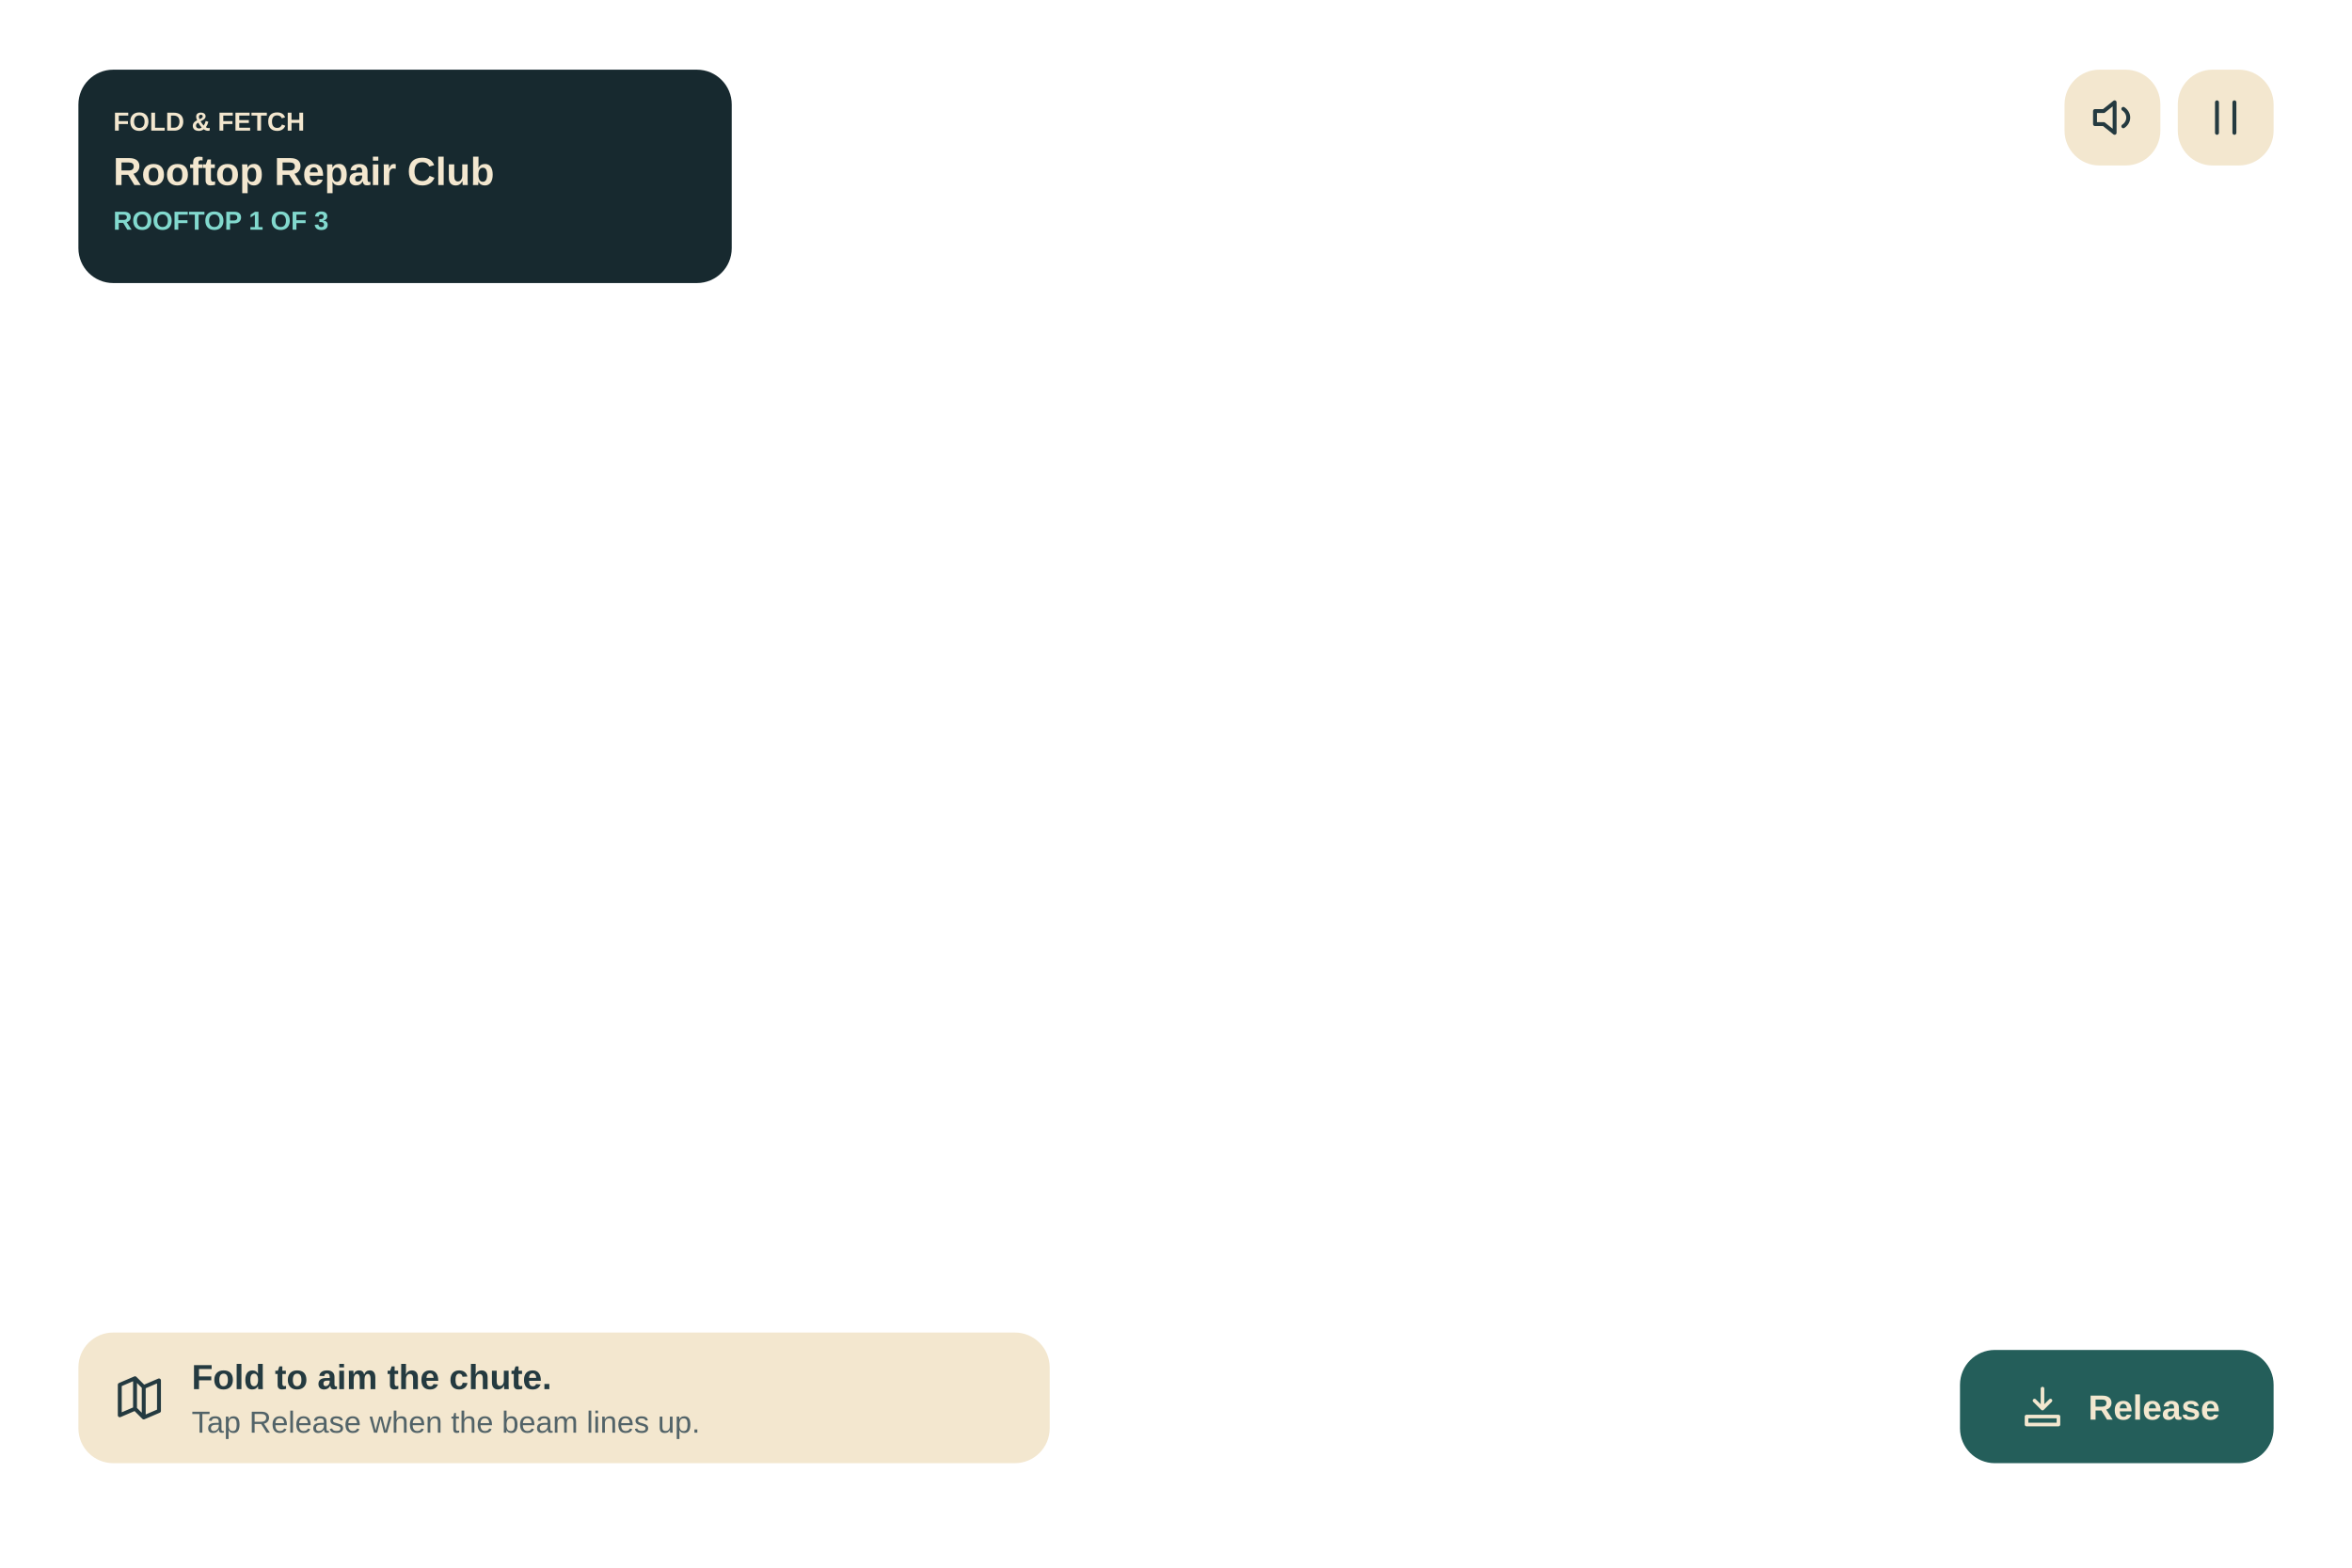
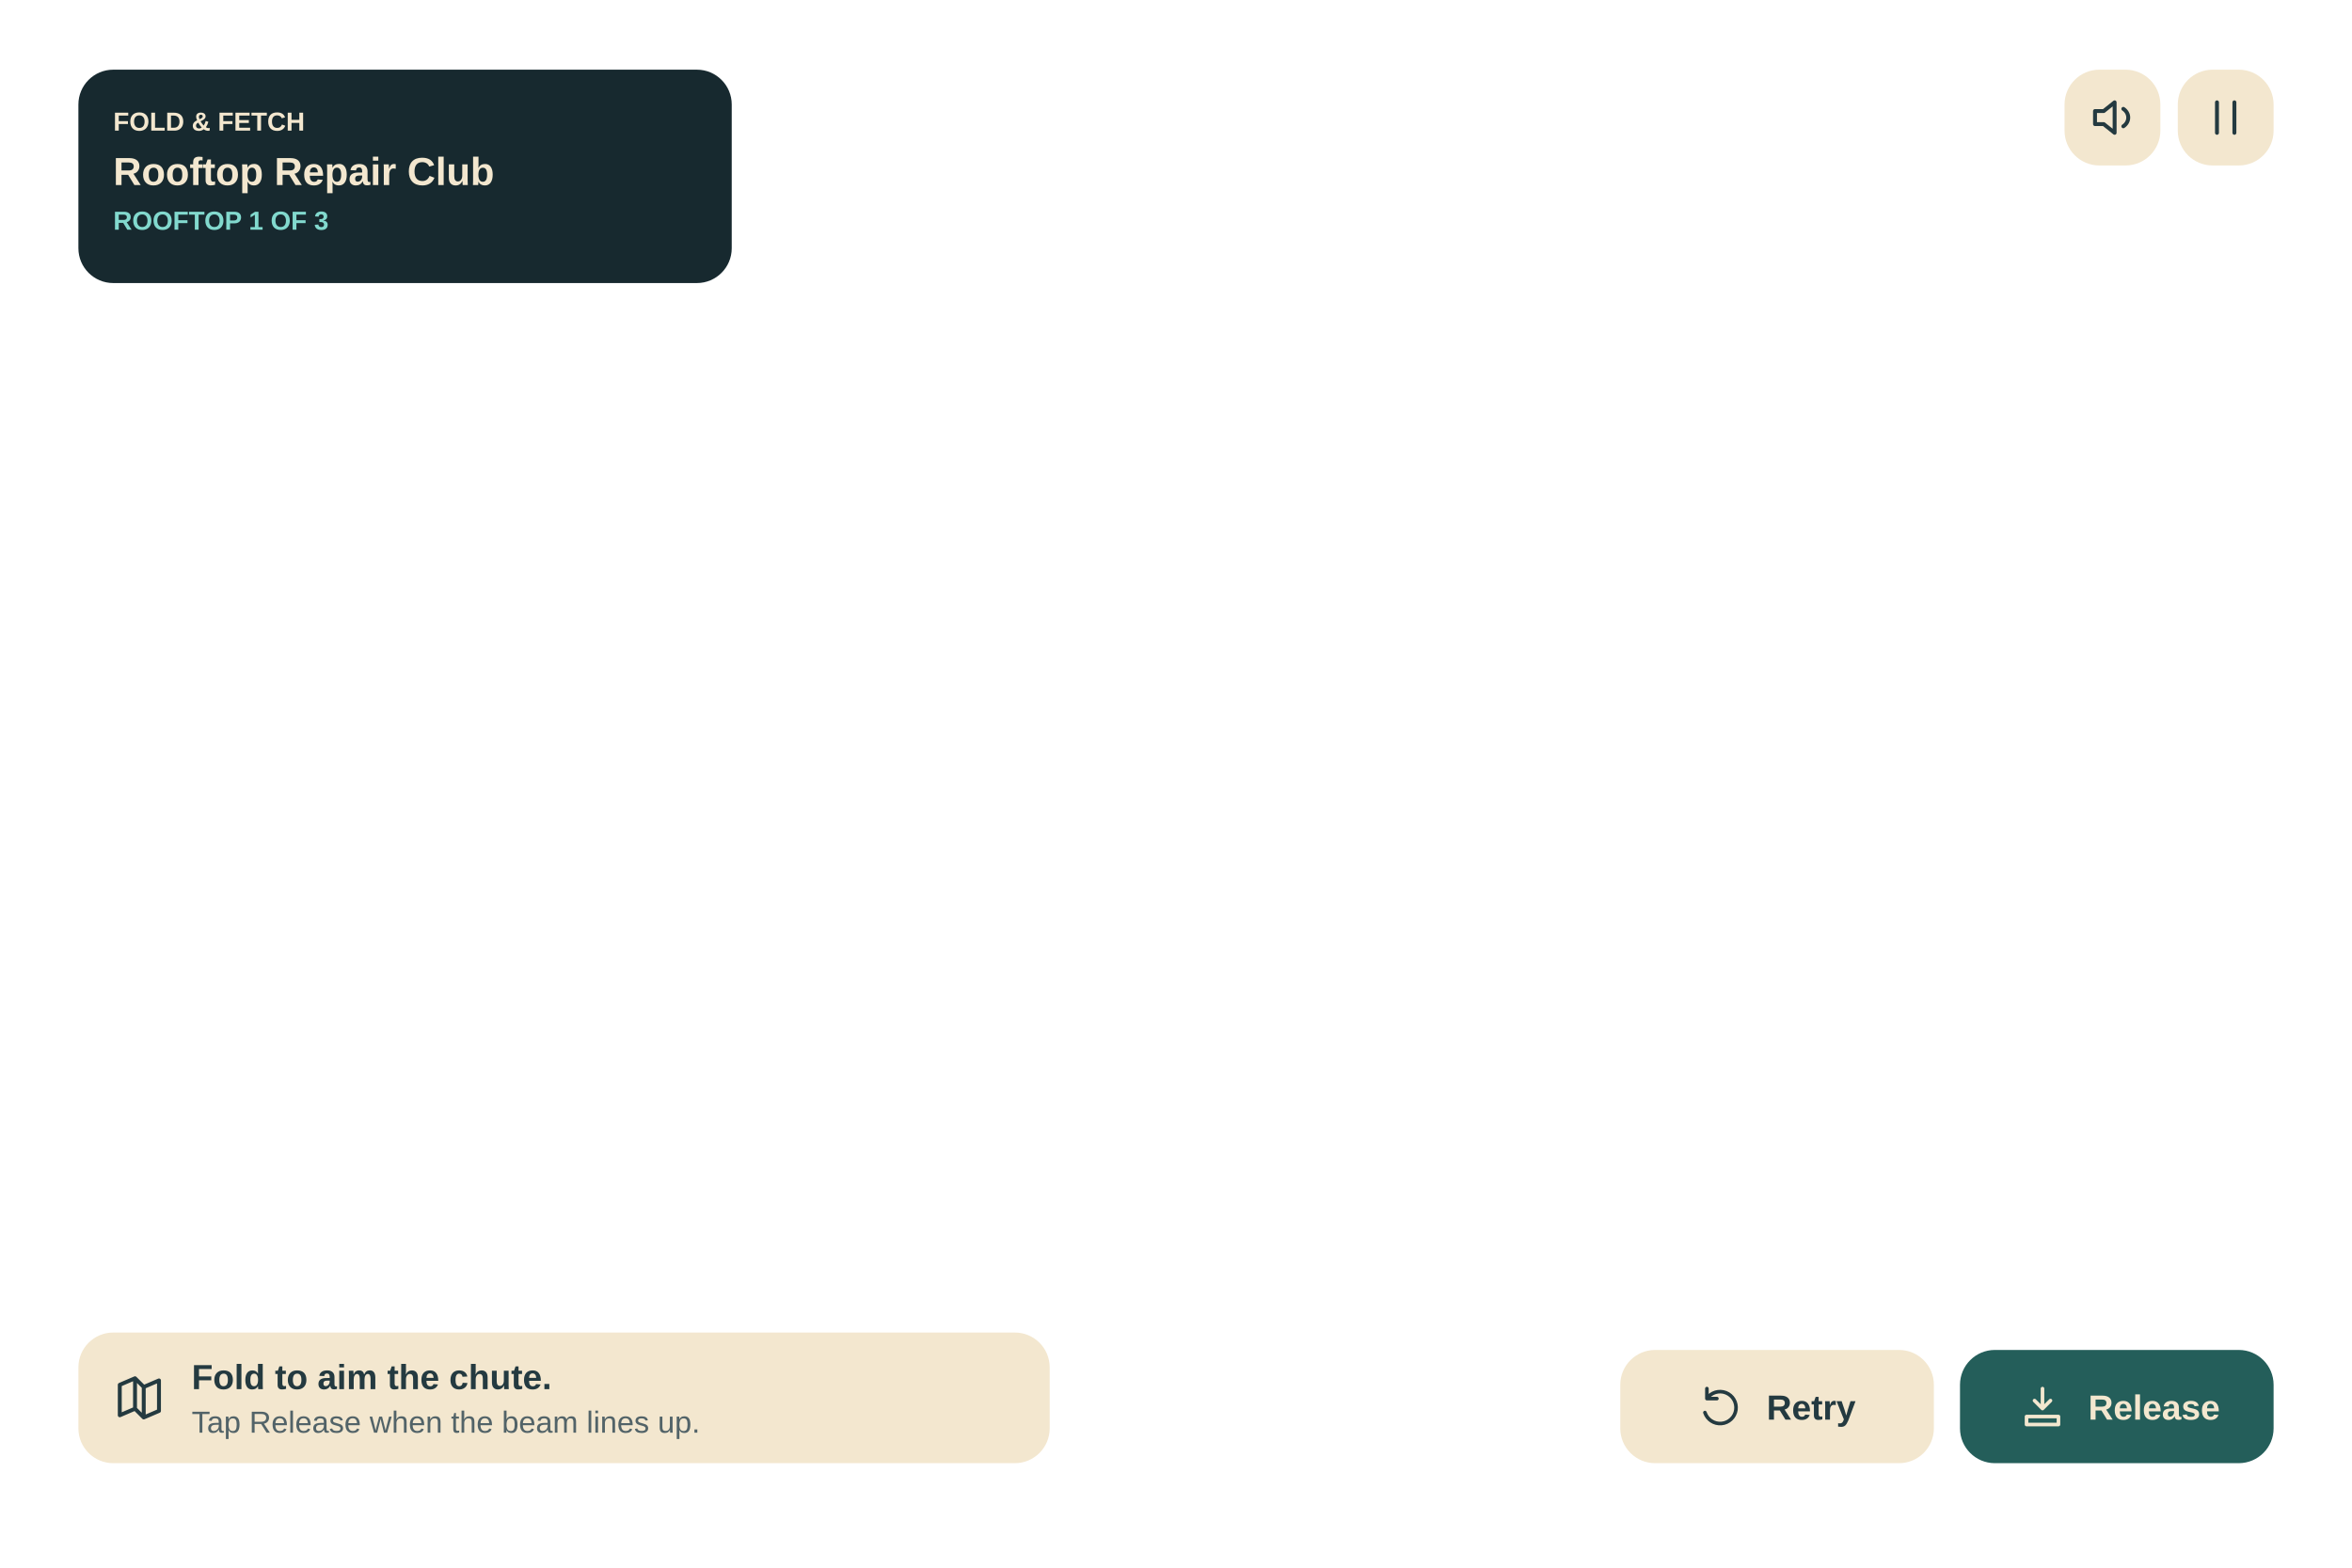
<svg xmlns="http://www.w3.org/2000/svg" width="1080" height="720" viewBox="0 0 1080 720">
  <g id="Level header" transform="translate(36 32)">
    <rect width="300" height="98" rx="16" fill="#17292F" />
    <text id="Game name" x="16" y="28" font-family="Nunito, ui-rounded, -apple-system, Arial, sans-serif" font-size="12" font-weight="600" fill="#F3E7CF">FOLD &amp; FETCH</text>
    <text id="Level name" x="16" y="53.0" font-family="Nunito, ui-rounded, -apple-system, Arial, sans-serif" font-size="18" font-weight="600" fill="#F3E7CF">Rooftop Repair Club</text>
    <text id="Stage progress" x="16" y="73.5" font-family="Nunito, ui-rounded, -apple-system, Arial, sans-serif" font-size="12" font-weight="600" fill="#82D9CE">ROOFTOP 1 OF 3</text>
  </g>
  <g id="audio-on control" transform="translate(948 32)">
    <rect width="44" height="44" rx="16" fill="#F3E7CF" />
    <g id="audio-on" transform="translate(10.0 10.0) scale(1.0)">
      <path d="M4 9H8L13 5V19L8 15H4Z M17 8C20 10 20 14 17 16" fill="none" stroke="#243A40" stroke-width="1.8" stroke-linecap="round" stroke-linejoin="round" />
    </g>
  </g>
  <g id="pause control" transform="translate(1000 32)">
    <rect width="44" height="44" rx="16" fill="#F3E7CF" />
    <g id="pause" transform="translate(10.0 10.0) scale(1.0)">
      <path d="M8 5V19 M16 5V19" fill="none" stroke="#243A40" stroke-width="1.8" stroke-linecap="round" stroke-linejoin="round" />
    </g>
  </g>
  <g id="Context hint" transform="translate(36 612)">
    <rect width="446" height="60" rx="16" fill="#F3E7CF" />
    <g id="fold" transform="translate(16 18.0) scale(1.0)">
      <path d="M3 6L10 3L14 7L21 4V18L14 21L10 17L3 20Z M10 3V17 M14 7V21" fill="none" stroke="#243A40" stroke-width="1.8" stroke-linecap="round" stroke-linejoin="round" />
    </g>
    <g id="Hint copy" transform="translate(52 10.0)">
      <text id="Hint title" x="0" y="16" font-family="Nunito, ui-rounded, -apple-system, Arial, sans-serif" font-size="16" font-weight="600" fill="#243A40">Fold to aim the chute.</text>
      <text id="Hint detail" x="0" y="36.0" font-family="Nunito, ui-rounded, -apple-system, Arial, sans-serif" font-size="14" font-weight="400" fill="#526368">Tap Release when the beam lines up.</text>
    </g>
  </g>
+   <g id="Retry action" transform="translate(744 620)">
+     <rect width="144" height="52" rx="16" fill="#F3E7CF" />
+     <g id="restart" transform="translate(35.2 15.0) scale(0.9166667)">
+       <path d="M5 8A8 8 0 1 1 4 15 M5 3V8H10" fill="none" stroke="#243A40" stroke-width="1.8" stroke-linecap="round" stroke-linejoin="round" />
+     </g>
+     <text id="Label" x="67.2" y="32.0" font-family="Nunito, ui-rounded, -apple-system, Arial, sans-serif" font-size="16" font-weight="600" fill="#243A40">Retry</text>
+   </g>
  <g id="Release action" transform="translate(900 620)">
    <rect width="144" height="52" rx="16" fill="#245E5A" />
    <g id="release" transform="translate(26.88 15.0) scale(0.9166667)">
      <path d="M12 3V13 M8 9L12 13L16 9 M4 17H20V21H4Z" fill="none" stroke="#F3E7CF" stroke-width="1.8" stroke-linecap="round" stroke-linejoin="round" />
    </g>
    <text id="Label" x="58.88" y="32.0" font-family="Nunito, ui-rounded, -apple-system, Arial, sans-serif" font-size="16" font-weight="600" fill="#F3E7CF">Release</text>
  </g>
</svg>
